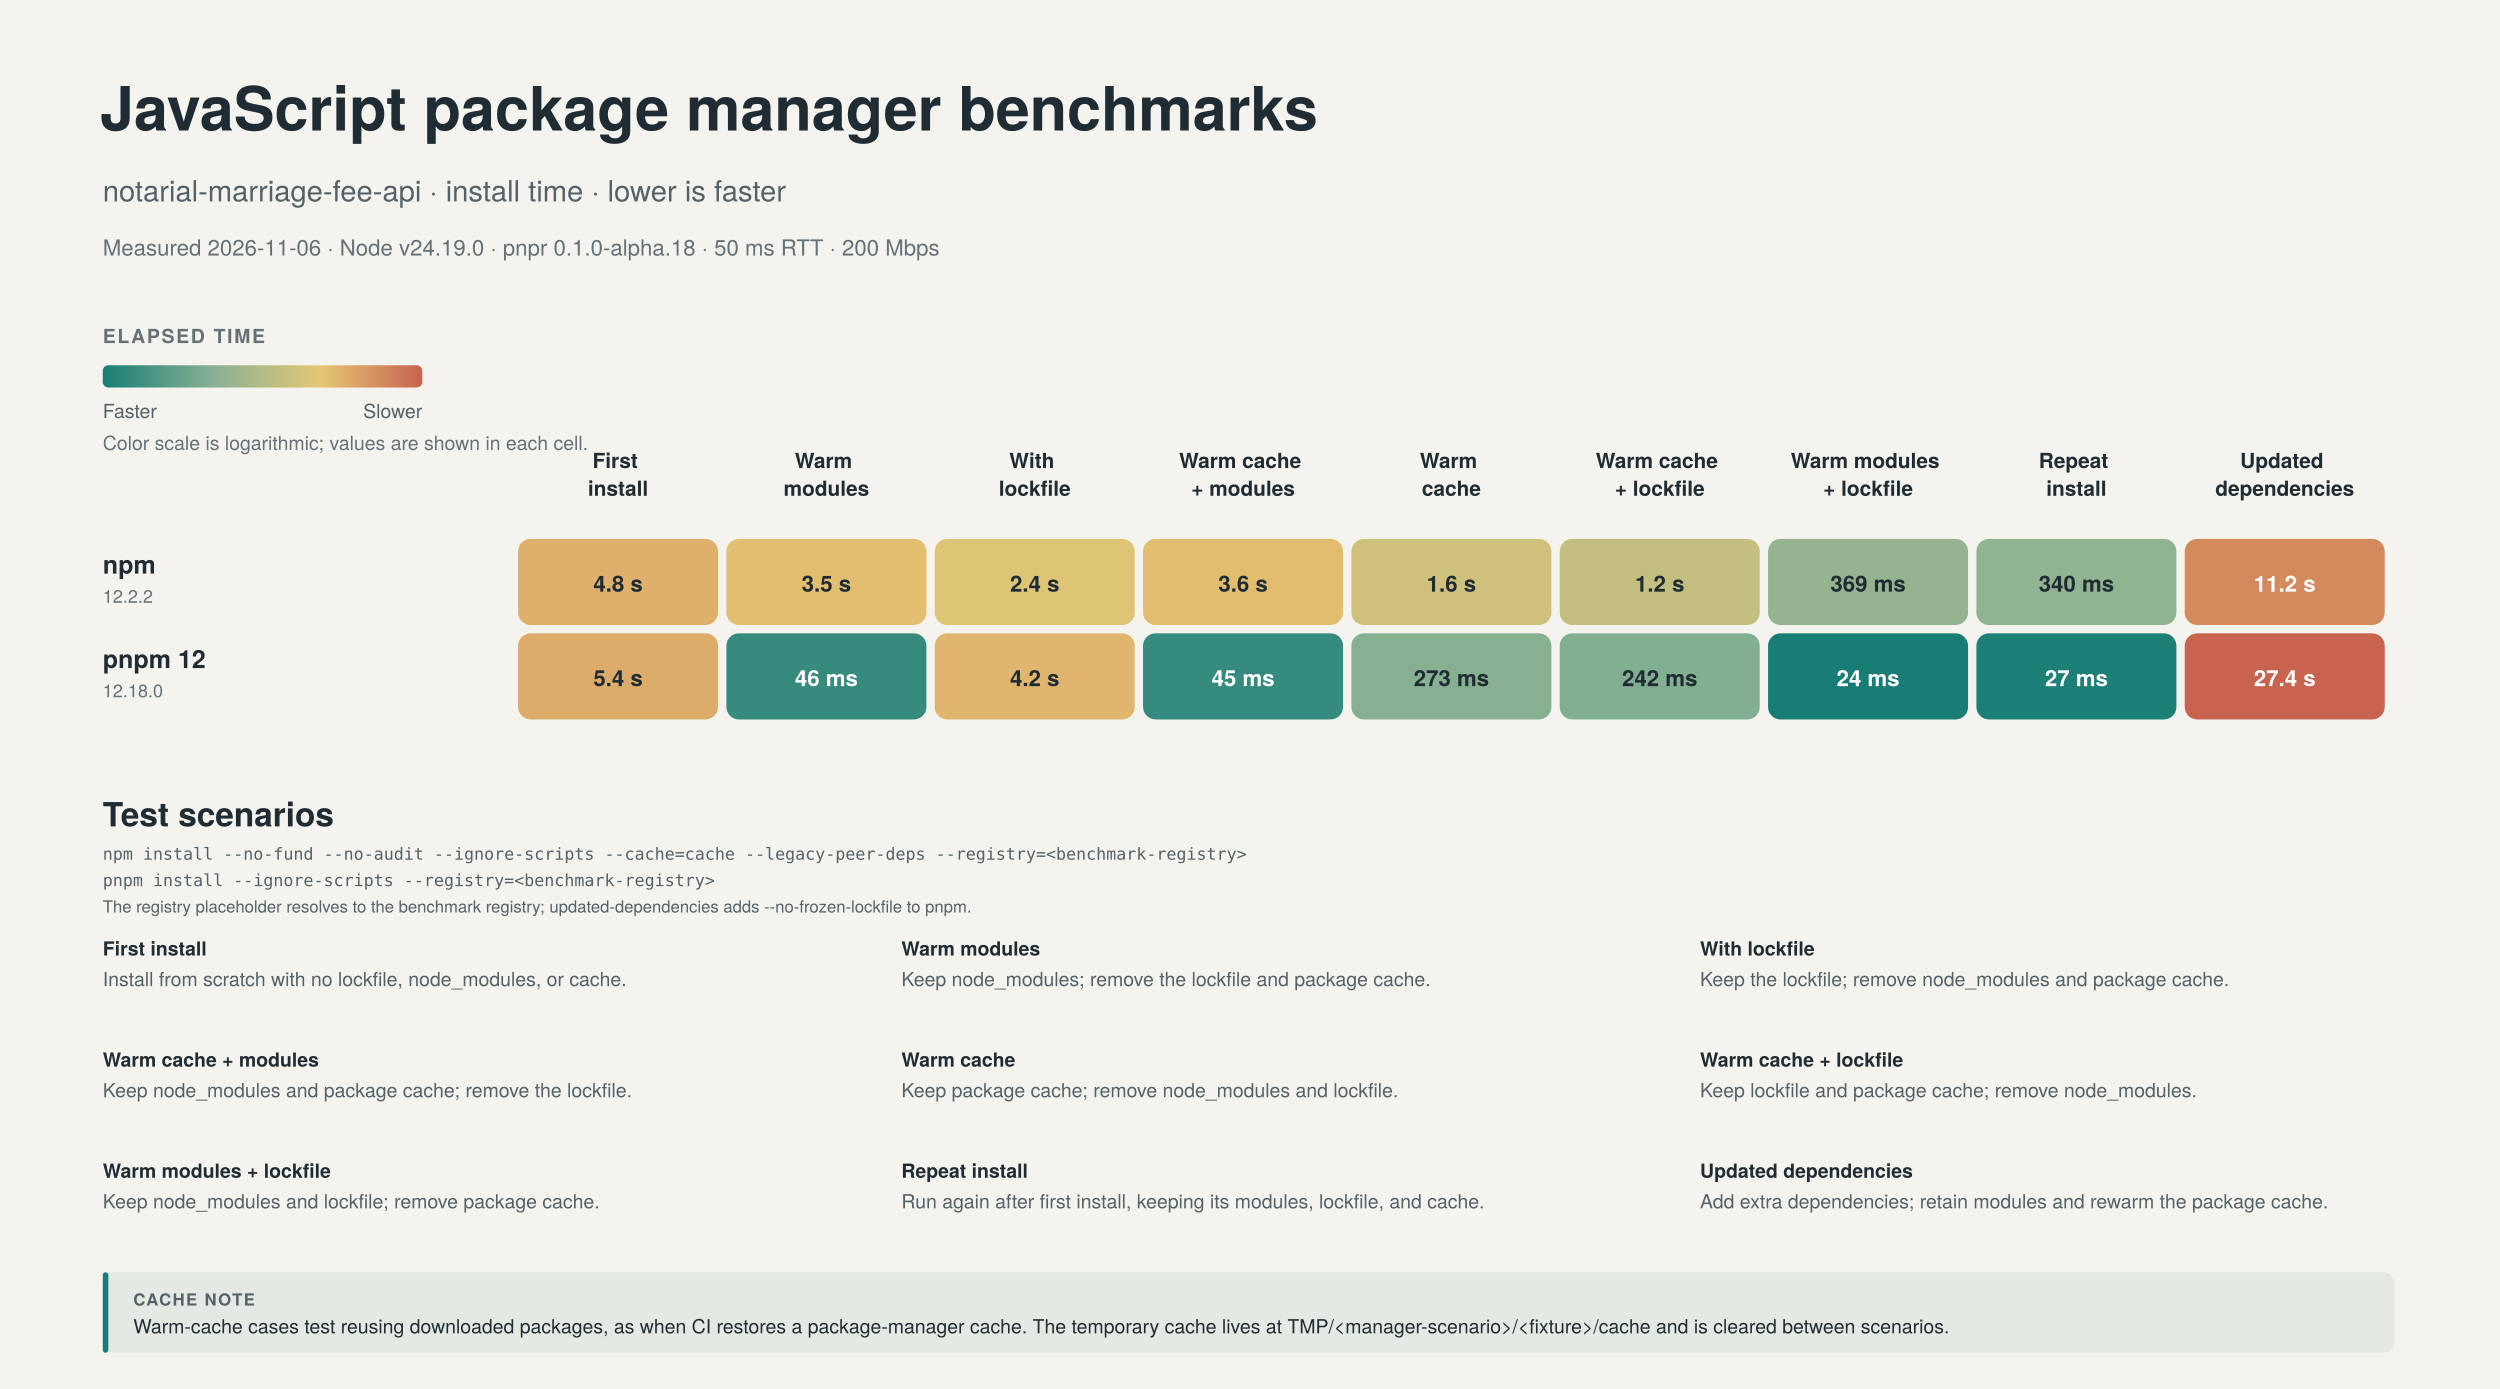
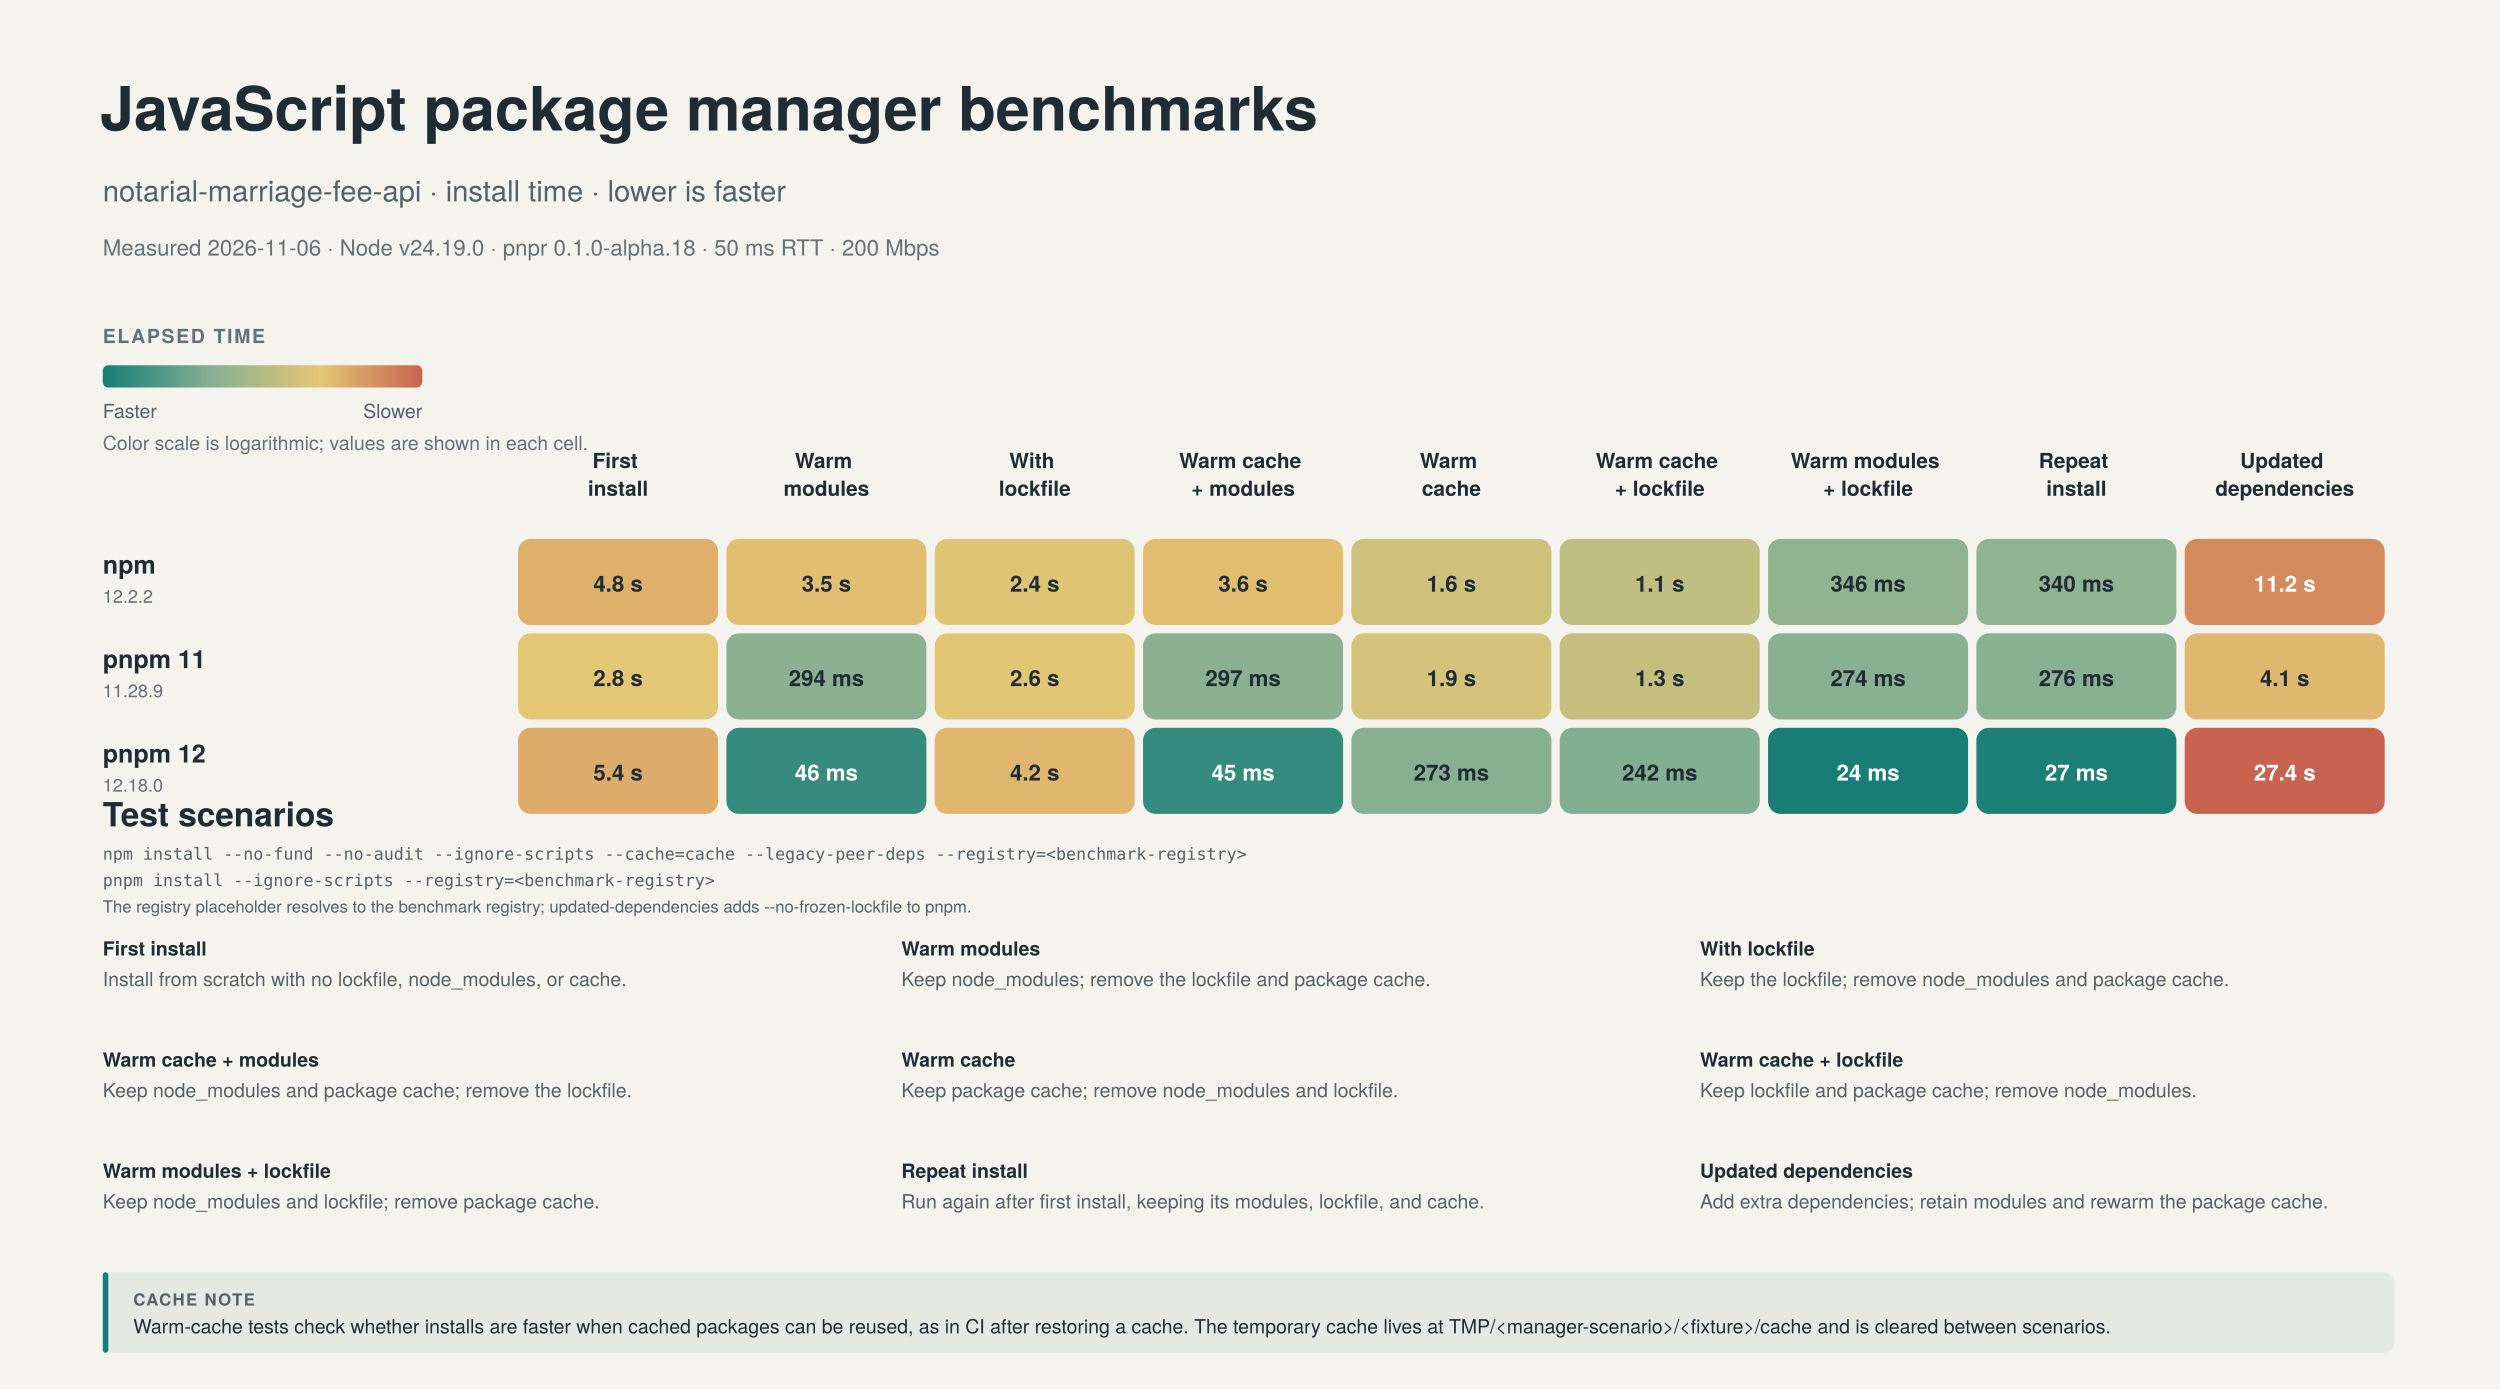
<svg xmlns="http://www.w3.org/2000/svg" width="1800" height="1000" viewBox="0 0 1800 1000" role="img" aria-labelledby="title description">
  <defs>
    <linearGradient id="time-scale">
      <stop offset="0%" stop-color="rgb(24,126,117)" />
      <stop offset="35%" stop-color="rgb(137,177,147)" />
      <stop offset="68%" stop-color="rgb(229,199,116)" />
      <stop offset="100%" stop-color="rgb(199,99,79)" />
    </linearGradient>
  </defs>
  <rect width="100%" height="100%" fill="#f4f3ee" />
  <g font-family="Avenir Next, Helvetica Neue, sans-serif" fill="#202c33">
    <text x="72" y="94" font-size="44" font-weight="700">JavaScript package manager benchmarks</text>
    <text x="74" y="145" font-size="21" fill="#536168">notarial-marriage-fee-api · install time · lower is faster</text>
    <text x="74" y="184" font-size="16" fill="#647178">Measured 2026-11-06 · Node v24.19.0 · pnpr 0.1.0-alpha.18 · 50 ms RTT · 200 Mbps</text>
    <text x="74" y="247" font-size="14" font-weight="700" letter-spacing="1.2" fill="#647178">ELAPSED TIME</text>
    <rect x="74" y="263" width="230" height="16" rx="4" fill="url(#time-scale)" />
    <text x="74" y="301" font-size="14" fill="#536168">Faster</text>
    <text x="304" y="301" text-anchor="end" font-size="14" fill="#536168">Slower</text>
    <text x="74" y="324" font-size="14" fill="#647178">Color scale is logarithmic; values are shown in each cell.</text>
    <text x="445" y="337" text-anchor="middle" font-size="15" font-weight="600">
      <tspan x="445" dy="0">First</tspan>
      <tspan x="445" dy="20">install</tspan>
    </text>
    <text x="595" y="337" text-anchor="middle" font-size="15" font-weight="600">
      <tspan x="595" dy="0">Warm</tspan>
      <tspan x="595" dy="20">modules</tspan>
    </text>
    <text x="745" y="337" text-anchor="middle" font-size="15" font-weight="600">
      <tspan x="745" dy="0">With</tspan>
      <tspan x="745" dy="20">lockfile</tspan>
    </text>
    <text x="895" y="337" text-anchor="middle" font-size="15" font-weight="600">
      <tspan x="895" dy="0">Warm cache</tspan>
      <tspan x="895" dy="20">+ modules</tspan>
    </text>
    <text x="1045" y="337" text-anchor="middle" font-size="15" font-weight="600">
      <tspan x="1045" dy="0">Warm</tspan>
      <tspan x="1045" dy="20">cache</tspan>
    </text>
    <text x="1195" y="337" text-anchor="middle" font-size="15" font-weight="600">
      <tspan x="1195" dy="0">Warm cache</tspan>
      <tspan x="1195" dy="20">+ lockfile</tspan>
    </text>
    <text x="1345" y="337" text-anchor="middle" font-size="15" font-weight="600">
      <tspan x="1345" dy="0">Warm modules</tspan>
      <tspan x="1345" dy="20">+ lockfile</tspan>
    </text>
    <text x="1495" y="337" text-anchor="middle" font-size="15" font-weight="600">
      <tspan x="1495" dy="0">Repeat</tspan>
      <tspan x="1495" dy="20">install</tspan>
    </text>
    <text x="1645" y="337" text-anchor="middle" font-size="15" font-weight="600">
      <tspan x="1645" dy="0">Updated</tspan>
      <tspan x="1645" dy="20">dependencies</tspan>
    </text>
    <text x="74" y="413" font-size="18" font-weight="600">npm</text>
    <text x="74" y="434" font-size="13" fill="#647178">12.2.2</text>
    <rect x="373" y="388" width="144" height="62" rx="9" fill="rgb(222,176,108)" />
    <text x="445" y="426" text-anchor="middle" font-size="16" font-weight="600" fill="#202c33">4.8 s</text>
    <rect x="523" y="388" width="144" height="62" rx="9" fill="rgb(226,190,113)" />
    <text x="595" y="426" text-anchor="middle" font-size="16" font-weight="600" fill="#202c33">3.5 s</text>
    <rect x="673" y="388" width="144" height="62" rx="9" fill="rgb(222,197,118)" />
    <text x="745" y="426" text-anchor="middle" font-size="16" font-weight="600" fill="#202c33">2.4 s</text>
    <rect x="823" y="388" width="144" height="62" rx="9" fill="rgb(226,189,112)" />
    <text x="895" y="426" text-anchor="middle" font-size="16" font-weight="600" fill="#202c33">3.6 s</text>
    <rect x="973" y="388" width="144" height="62" rx="9" fill="rgb(206,193,124)" />
    <text x="1045" y="426" text-anchor="middle" font-size="16" font-weight="600" fill="#202c33">1.6 s</text>
-     <rect x="1123" y="388" width="144" height="62" rx="9" fill="rgb(194,191,128)" />
-     <text x="1195" y="426" text-anchor="middle" font-size="16" font-weight="600" fill="#202c33">1.2 s</text>
-     <rect x="1273" y="388" width="144" height="62" rx="9" fill="rgb(148,180,143)" />
-     <text x="1345" y="426" text-anchor="middle" font-size="16" font-weight="600" fill="#202c33">369 ms</text>
+     <rect x="1123" y="388" width="144" height="62" rx="9" fill="rgb(192,190,128)" />
+     <text x="1195" y="426" text-anchor="middle" font-size="16" font-weight="600" fill="#202c33">1.1 s</text>
+     <rect x="1273" y="388" width="144" height="62" rx="9" fill="rgb(145,179,144)" />
+     <text x="1345" y="426" text-anchor="middle" font-size="16" font-weight="600" fill="#202c33">346 ms</text>
    <rect x="1423" y="388" width="144" height="62" rx="9" fill="rgb(144,179,145)" />
    <text x="1495" y="426" text-anchor="middle" font-size="16" font-weight="600" fill="#202c33">340 ms</text>
    <rect x="1573" y="388" width="144" height="62" rx="9" fill="rgb(211,139,94)" />
    <text x="1645" y="426" text-anchor="middle" font-size="16" font-weight="600" fill="#ffffff">11.2 s</text>
-     <text x="74" y="481" font-size="18" font-weight="600">pnpm 12</text>
-     <text x="74" y="502" font-size="13" fill="#647178">12.18.0</text>
-     <rect x="373" y="456" width="144" height="62" rx="9" fill="rgb(221,171,106)" />
-     <text x="445" y="494" text-anchor="middle" font-size="16" font-weight="600" fill="#202c33">5.4 s</text>
-     <rect x="523" y="456" width="144" height="62" rx="9" fill="rgb(54,139,125)" />
-     <text x="595" y="494" text-anchor="middle" font-size="16" font-weight="600" fill="#ffffff">46 ms</text>
-     <rect x="673" y="456" width="144" height="62" rx="9" fill="rgb(224,182,110)" />
-     <text x="745" y="494" text-anchor="middle" font-size="16" font-weight="600" fill="#202c33">4.2 s</text>
-     <rect x="823" y="456" width="144" height="62" rx="9" fill="rgb(53,139,125)" />
-     <text x="895" y="494" text-anchor="middle" font-size="16" font-weight="600" fill="#ffffff">45 ms</text>
-     <rect x="973" y="456" width="144" height="62" rx="9" fill="rgb(135,176,147)" />
-     <text x="1045" y="494" text-anchor="middle" font-size="16" font-weight="600" fill="#202c33">273 ms</text>
-     <rect x="1123" y="456" width="144" height="62" rx="9" fill="rgb(130,174,145)" />
-     <text x="1195" y="494" text-anchor="middle" font-size="16" font-weight="600" fill="#202c33">242 ms</text>
-     <rect x="1273" y="456" width="144" height="62" rx="9" fill="rgb(24,126,117)" />
-     <text x="1345" y="494" text-anchor="middle" font-size="16" font-weight="600" fill="#ffffff">24 ms</text>
-     <rect x="1423" y="456" width="144" height="62" rx="9" fill="rgb(29,128,118)" />
-     <text x="1495" y="494" text-anchor="middle" font-size="16" font-weight="600" fill="#ffffff">27 ms</text>
-     <rect x="1573" y="456" width="144" height="62" rx="9" fill="rgb(199,99,79)" />
-     <text x="1645" y="494" text-anchor="middle" font-size="16" font-weight="600" fill="#ffffff">27.4 s</text>
+     <text x="74" y="481" font-size="18" font-weight="600">pnpm 11</text>
+     <text x="74" y="502" font-size="13" fill="#647178">11.28.9</text>
+     <rect x="373" y="456" width="144" height="62" rx="9" fill="rgb(228,199,116)" />
+     <text x="445" y="494" text-anchor="middle" font-size="16" font-weight="600" fill="#202c33">2.8 s</text>
+     <rect x="523" y="456" width="144" height="62" rx="9" fill="rgb(139,177,146)" />
+     <text x="595" y="494" text-anchor="middle" font-size="16" font-weight="600" fill="#202c33">294 ms</text>
+     <rect x="673" y="456" width="144" height="62" rx="9" fill="rgb(225,198,117)" />
+     <text x="745" y="494" text-anchor="middle" font-size="16" font-weight="600" fill="#202c33">2.6 s</text>
+     <rect x="823" y="456" width="144" height="62" rx="9" fill="rgb(139,177,146)" />
+     <text x="895" y="494" text-anchor="middle" font-size="16" font-weight="600" fill="#202c33">297 ms</text>
+     <rect x="973" y="456" width="144" height="62" rx="9" fill="rgb(212,195,122)" />
+     <text x="1045" y="494" text-anchor="middle" font-size="16" font-weight="600" fill="#202c33">1.9 s</text>
+     <rect x="1123" y="456" width="144" height="62" rx="9" fill="rgb(196,191,127)" />
+     <text x="1195" y="494" text-anchor="middle" font-size="16" font-weight="600" fill="#202c33">1.3 s</text>
+     <rect x="1273" y="456" width="144" height="62" rx="9" fill="rgb(136,176,147)" />
+     <text x="1345" y="494" text-anchor="middle" font-size="16" font-weight="600" fill="#202c33">274 ms</text>
+     <rect x="1423" y="456" width="144" height="62" rx="9" fill="rgb(136,177,147)" />
+     <text x="1495" y="494" text-anchor="middle" font-size="16" font-weight="600" fill="#202c33">276 ms</text>
+     <rect x="1573" y="456" width="144" height="62" rx="9" fill="rgb(224,183,110)" />
+     <text x="1645" y="494" text-anchor="middle" font-size="16" font-weight="600" fill="#202c33">4.1 s</text>
+     <text x="74" y="549" font-size="18" font-weight="600">pnpm 12</text>
+     <text x="74" y="570" font-size="13" fill="#647178">12.18.0</text>
+     <rect x="373" y="524" width="144" height="62" rx="9" fill="rgb(221,171,106)" />
+     <text x="445" y="562" text-anchor="middle" font-size="16" font-weight="600" fill="#202c33">5.4 s</text>
+     <rect x="523" y="524" width="144" height="62" rx="9" fill="rgb(54,139,125)" />
+     <text x="595" y="562" text-anchor="middle" font-size="16" font-weight="600" fill="#ffffff">46 ms</text>
+     <rect x="673" y="524" width="144" height="62" rx="9" fill="rgb(224,182,110)" />
+     <text x="745" y="562" text-anchor="middle" font-size="16" font-weight="600" fill="#202c33">4.2 s</text>
+     <rect x="823" y="524" width="144" height="62" rx="9" fill="rgb(53,139,125)" />
+     <text x="895" y="562" text-anchor="middle" font-size="16" font-weight="600" fill="#ffffff">45 ms</text>
+     <rect x="973" y="524" width="144" height="62" rx="9" fill="rgb(135,176,147)" />
+     <text x="1045" y="562" text-anchor="middle" font-size="16" font-weight="600" fill="#202c33">273 ms</text>
+     <rect x="1123" y="524" width="144" height="62" rx="9" fill="rgb(130,174,145)" />
+     <text x="1195" y="562" text-anchor="middle" font-size="16" font-weight="600" fill="#202c33">242 ms</text>
+     <rect x="1273" y="524" width="144" height="62" rx="9" fill="rgb(24,126,117)" />
+     <text x="1345" y="562" text-anchor="middle" font-size="16" font-weight="600" fill="#ffffff">24 ms</text>
+     <rect x="1423" y="524" width="144" height="62" rx="9" fill="rgb(29,128,118)" />
+     <text x="1495" y="562" text-anchor="middle" font-size="16" font-weight="600" fill="#ffffff">27 ms</text>
+     <rect x="1573" y="524" width="144" height="62" rx="9" fill="rgb(199,99,79)" />
+     <text x="1645" y="562" text-anchor="middle" font-size="16" font-weight="600" fill="#ffffff">27.4 s</text>
    <text x="74" y="595" font-size="24" font-weight="700">Test scenarios</text>
    <text x="74" y="619" font-family="Menlo, Monaco, monospace" font-size="12" fill="#536168">npm install --no-fund --no-audit --ignore-scripts --cache=cache --legacy-peer-deps --registry=&lt;benchmark-registry&gt;</text>
    <text x="74" y="638" font-family="Menlo, Monaco, monospace" font-size="12" fill="#536168">pnpm install --ignore-scripts --registry=&lt;benchmark-registry&gt;</text>
    <text x="74" y="657" font-size="12" fill="#536168">The registry placeholder resolves to the benchmark registry; updated-dependencies adds --no-frozen-lockfile to pnpm.</text>
    <text x="74" y="688" font-size="14" font-weight="700">First install</text>
    <text x="74" y="710" font-size="14" fill="#536168">Install from scratch with no lockfile, node_modules, or cache.</text>
    <text x="649" y="688" font-size="14" font-weight="700">Warm modules</text>
    <text x="649" y="710" font-size="14" fill="#536168">Keep node_modules; remove the lockfile and package cache.</text>
    <text x="1224" y="688" font-size="14" font-weight="700">With lockfile</text>
    <text x="1224" y="710" font-size="14" fill="#536168">Keep the lockfile; remove node_modules and package cache.</text>
    <text x="74" y="768" font-size="14" font-weight="700">Warm cache + modules</text>
    <text x="74" y="790" font-size="14" fill="#536168">Keep node_modules and package cache; remove the lockfile.</text>
    <text x="649" y="768" font-size="14" font-weight="700">Warm cache</text>
    <text x="649" y="790" font-size="14" fill="#536168">Keep package cache; remove node_modules and lockfile.</text>
    <text x="1224" y="768" font-size="14" font-weight="700">Warm cache + lockfile</text>
    <text x="1224" y="790" font-size="14" fill="#536168">Keep lockfile and package cache; remove node_modules.</text>
    <text x="74" y="848" font-size="14" font-weight="700">Warm modules + lockfile</text>
    <text x="74" y="870" font-size="14" fill="#536168">Keep node_modules and lockfile; remove package cache.</text>
    <text x="649" y="848" font-size="14" font-weight="700">Repeat install</text>
    <text x="649" y="870" font-size="14" fill="#536168">Run again after first install, keeping its modules, lockfile, and cache.</text>
    <text x="1224" y="848" font-size="14" font-weight="700">Updated dependencies</text>
    <text x="1224" y="870" font-size="14" fill="#536168">Add extra dependencies; retain modules and rewarm the package cache.</text>
    <rect x="74" y="916" width="1650" height="58" rx="8" fill="#e5e9e3" />
    <rect x="74" y="916" width="4" height="58" rx="2" fill="#187e75" />
    <text x="96" y="940" font-size="12" font-weight="700" letter-spacing="1" fill="#536168">CACHE NOTE</text>
-     <text x="96" y="960" font-size="14" fill="#202c33">Warm-cache cases test reusing downloaded packages, as when CI restores a package-manager cache. The temporary cache lives at TMP/&lt;manager-scenario&gt;/&lt;fixture&gt;/cache and is cleared between scenarios.</text>
+     <text x="96" y="960" font-size="14" fill="#202c33">Warm-cache tests check whether installs are faster when cached packages can be reused, as in CI after restoring a cache. The temporary cache lives at TMP/&lt;manager-scenario&gt;/&lt;fixture&gt;/cache and is cleared between scenarios.</text>
  </g>
</svg>
